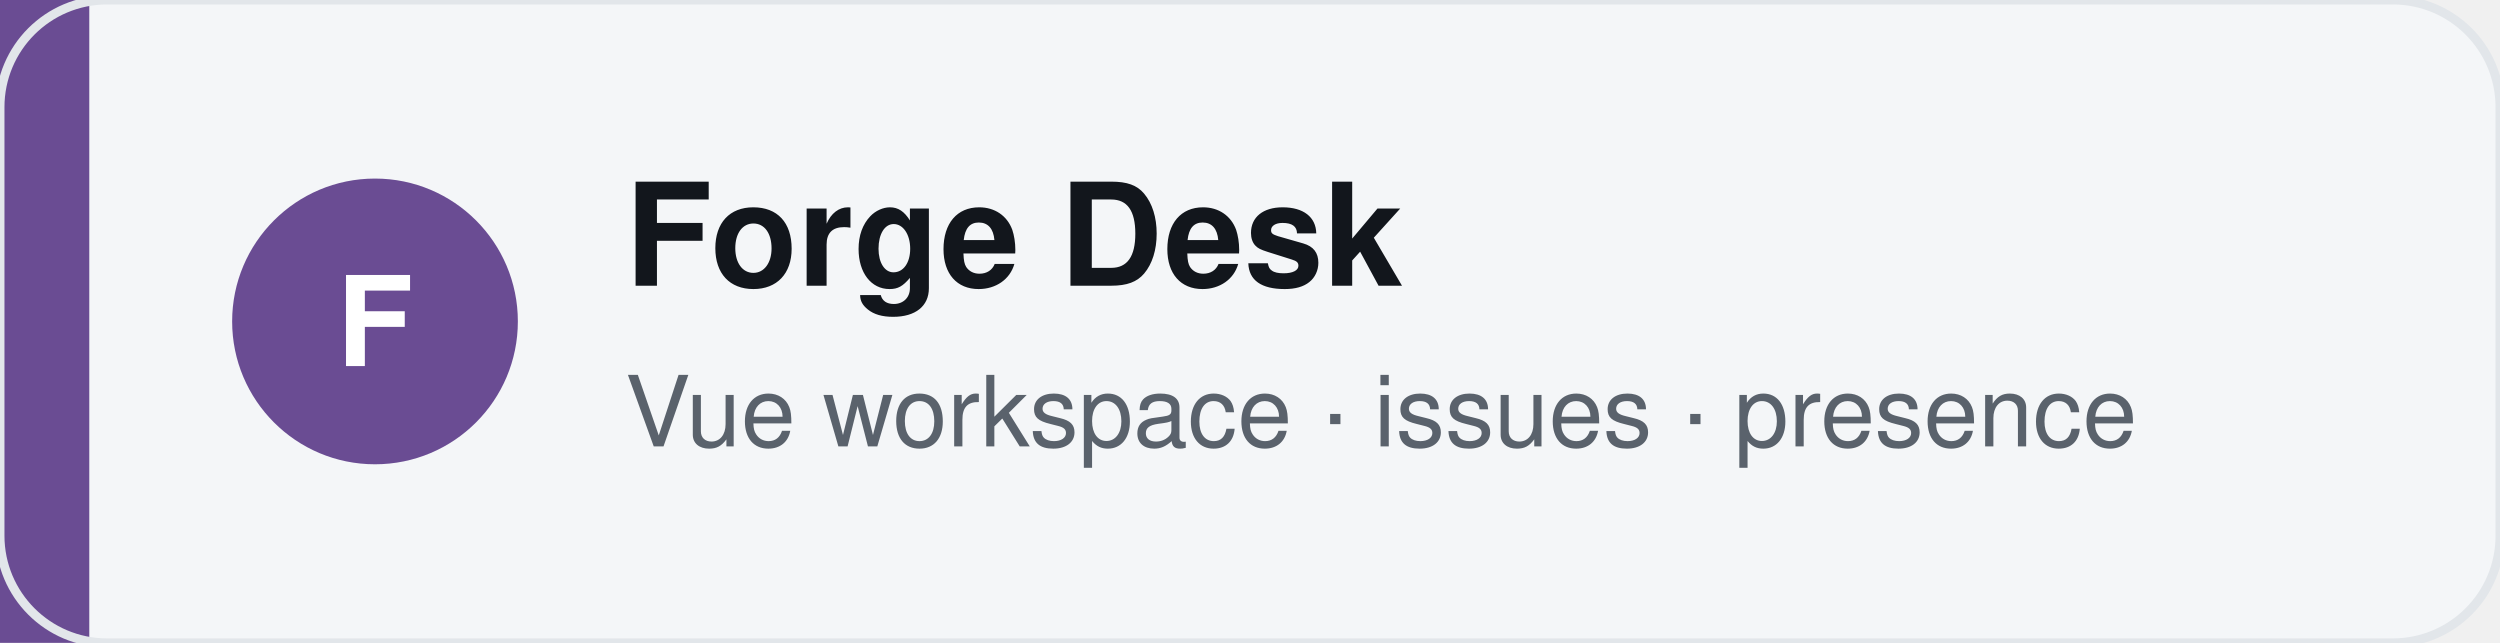
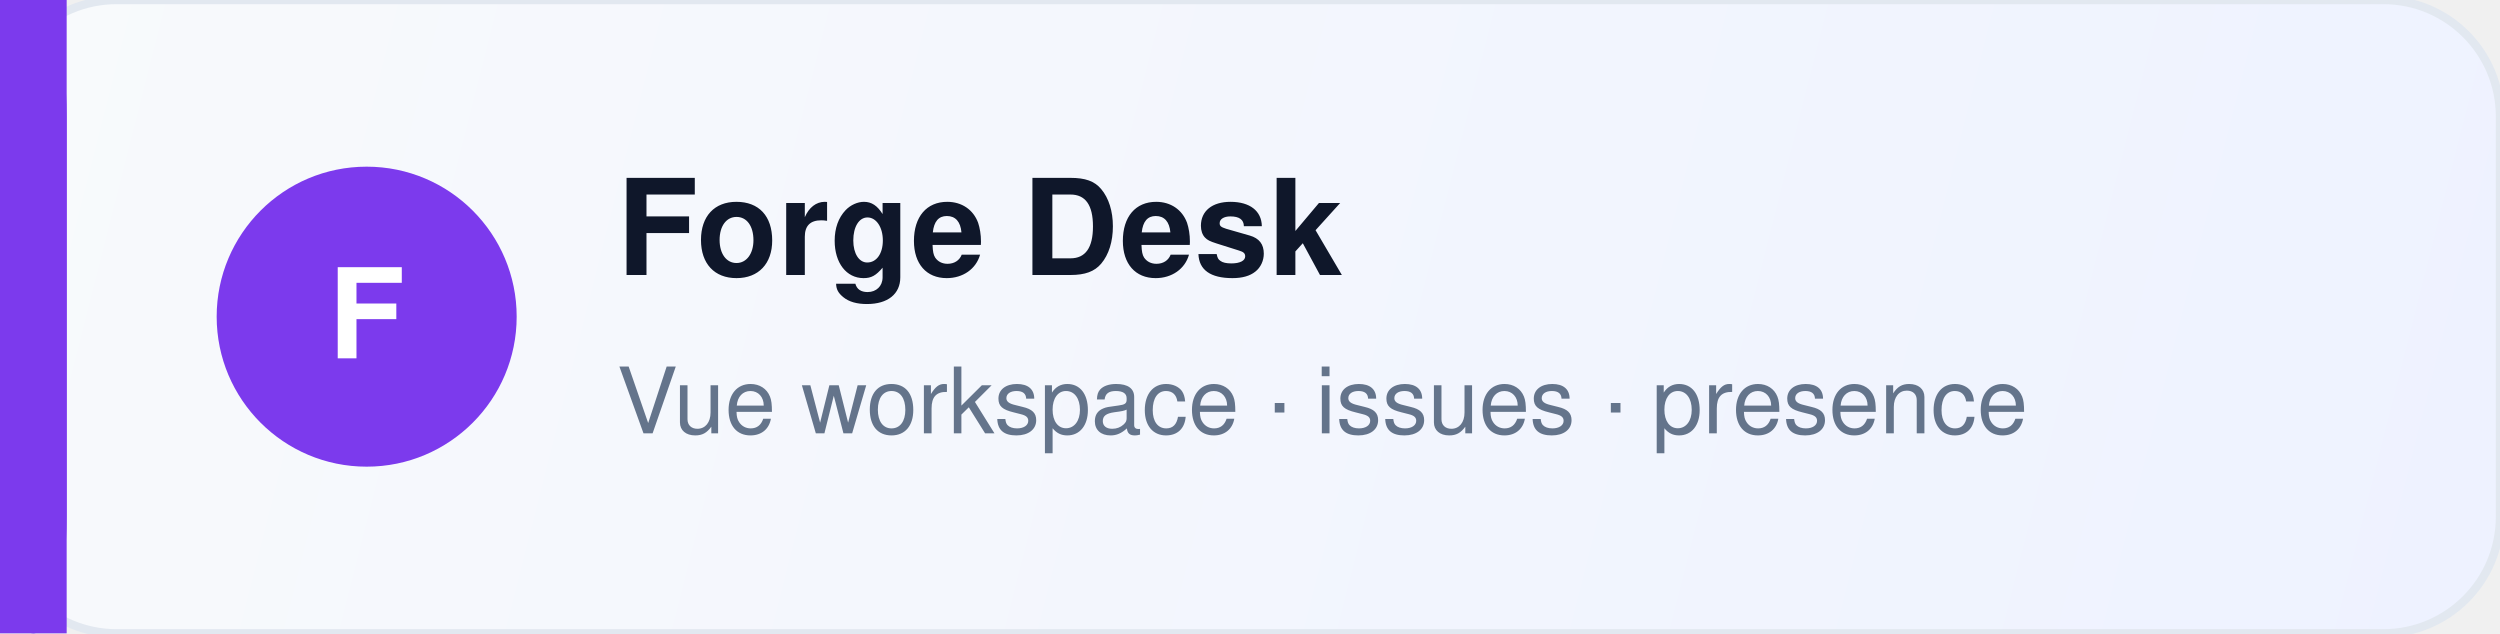
- <svg xmlns="http://www.w3.org/2000/svg" width="280" height="72" viewBox="0 0 280 72" fill="none">
-   <rect width="280" height="72" rx="12" fill="#F4F6F8" />
-   <rect width="10" height="72" rx="0" fill="#6A4C93" />
-   <rect x="0" y="0" width="280" height="72" rx="12" stroke="#E2E6EA" fill="none" />
-   <circle cx="42" cy="36" r="16" fill="#6A4C93" />
-   <text x="42" y="41" text-anchor="middle" fill="#fff" font-family="Segoe UI, Helvetica, Arial, sans-serif" font-size="14" font-weight="700">F</text>
-   <text x="70" y="32" fill="#12161C" font-family="Segoe UI, Helvetica, Arial, sans-serif" font-size="16" font-weight="700">Forge Desk</text>
-   <text x="70" y="50" fill="#5A626C" font-family="Segoe UI, Helvetica, Arial, sans-serif" font-size="11">Vue workspace · issues · presence</text>
+ <svg xmlns="http://www.w3.org/2000/svg" width="300" height="76" viewBox="0 0 300 76" fill="none">
+   <defs>
+     <linearGradient id="g-forge-desk" x1="0" y1="0" x2="300" y2="76" gradientUnits="userSpaceOnUse">
+       <stop stop-color="#F8FAFC" />
+       <stop offset="1" stop-color="#EEF2FF" />
+     </linearGradient>
+   </defs>
+   <rect width="300" height="76" rx="14" fill="url(#g-forge-desk)" stroke="#E2E8F0" />
+   <rect x="0" y="0" width="8" height="76" rx="14" fill="#7C3AED" />
+   <rect x="0" y="0" width="8" height="76" fill="#7C3AED" />
+   <circle cx="44" cy="38" r="18" fill="#7C3AED" />
+   <text x="44" y="43" text-anchor="middle" fill="#fff" font-family="Segoe UI, Helvetica, Arial, sans-serif" font-size="15" font-weight="700">F</text>
+   <text x="74" y="33" fill="#0F172A" font-family="Segoe UI, Helvetica, Arial, sans-serif" font-size="16" font-weight="700">Forge Desk</text>
+   <text x="74" y="52" fill="#64748B" font-family="Segoe UI, Helvetica, Arial, sans-serif" font-size="11">Vue workspace · issues · presence</text>
</svg>
